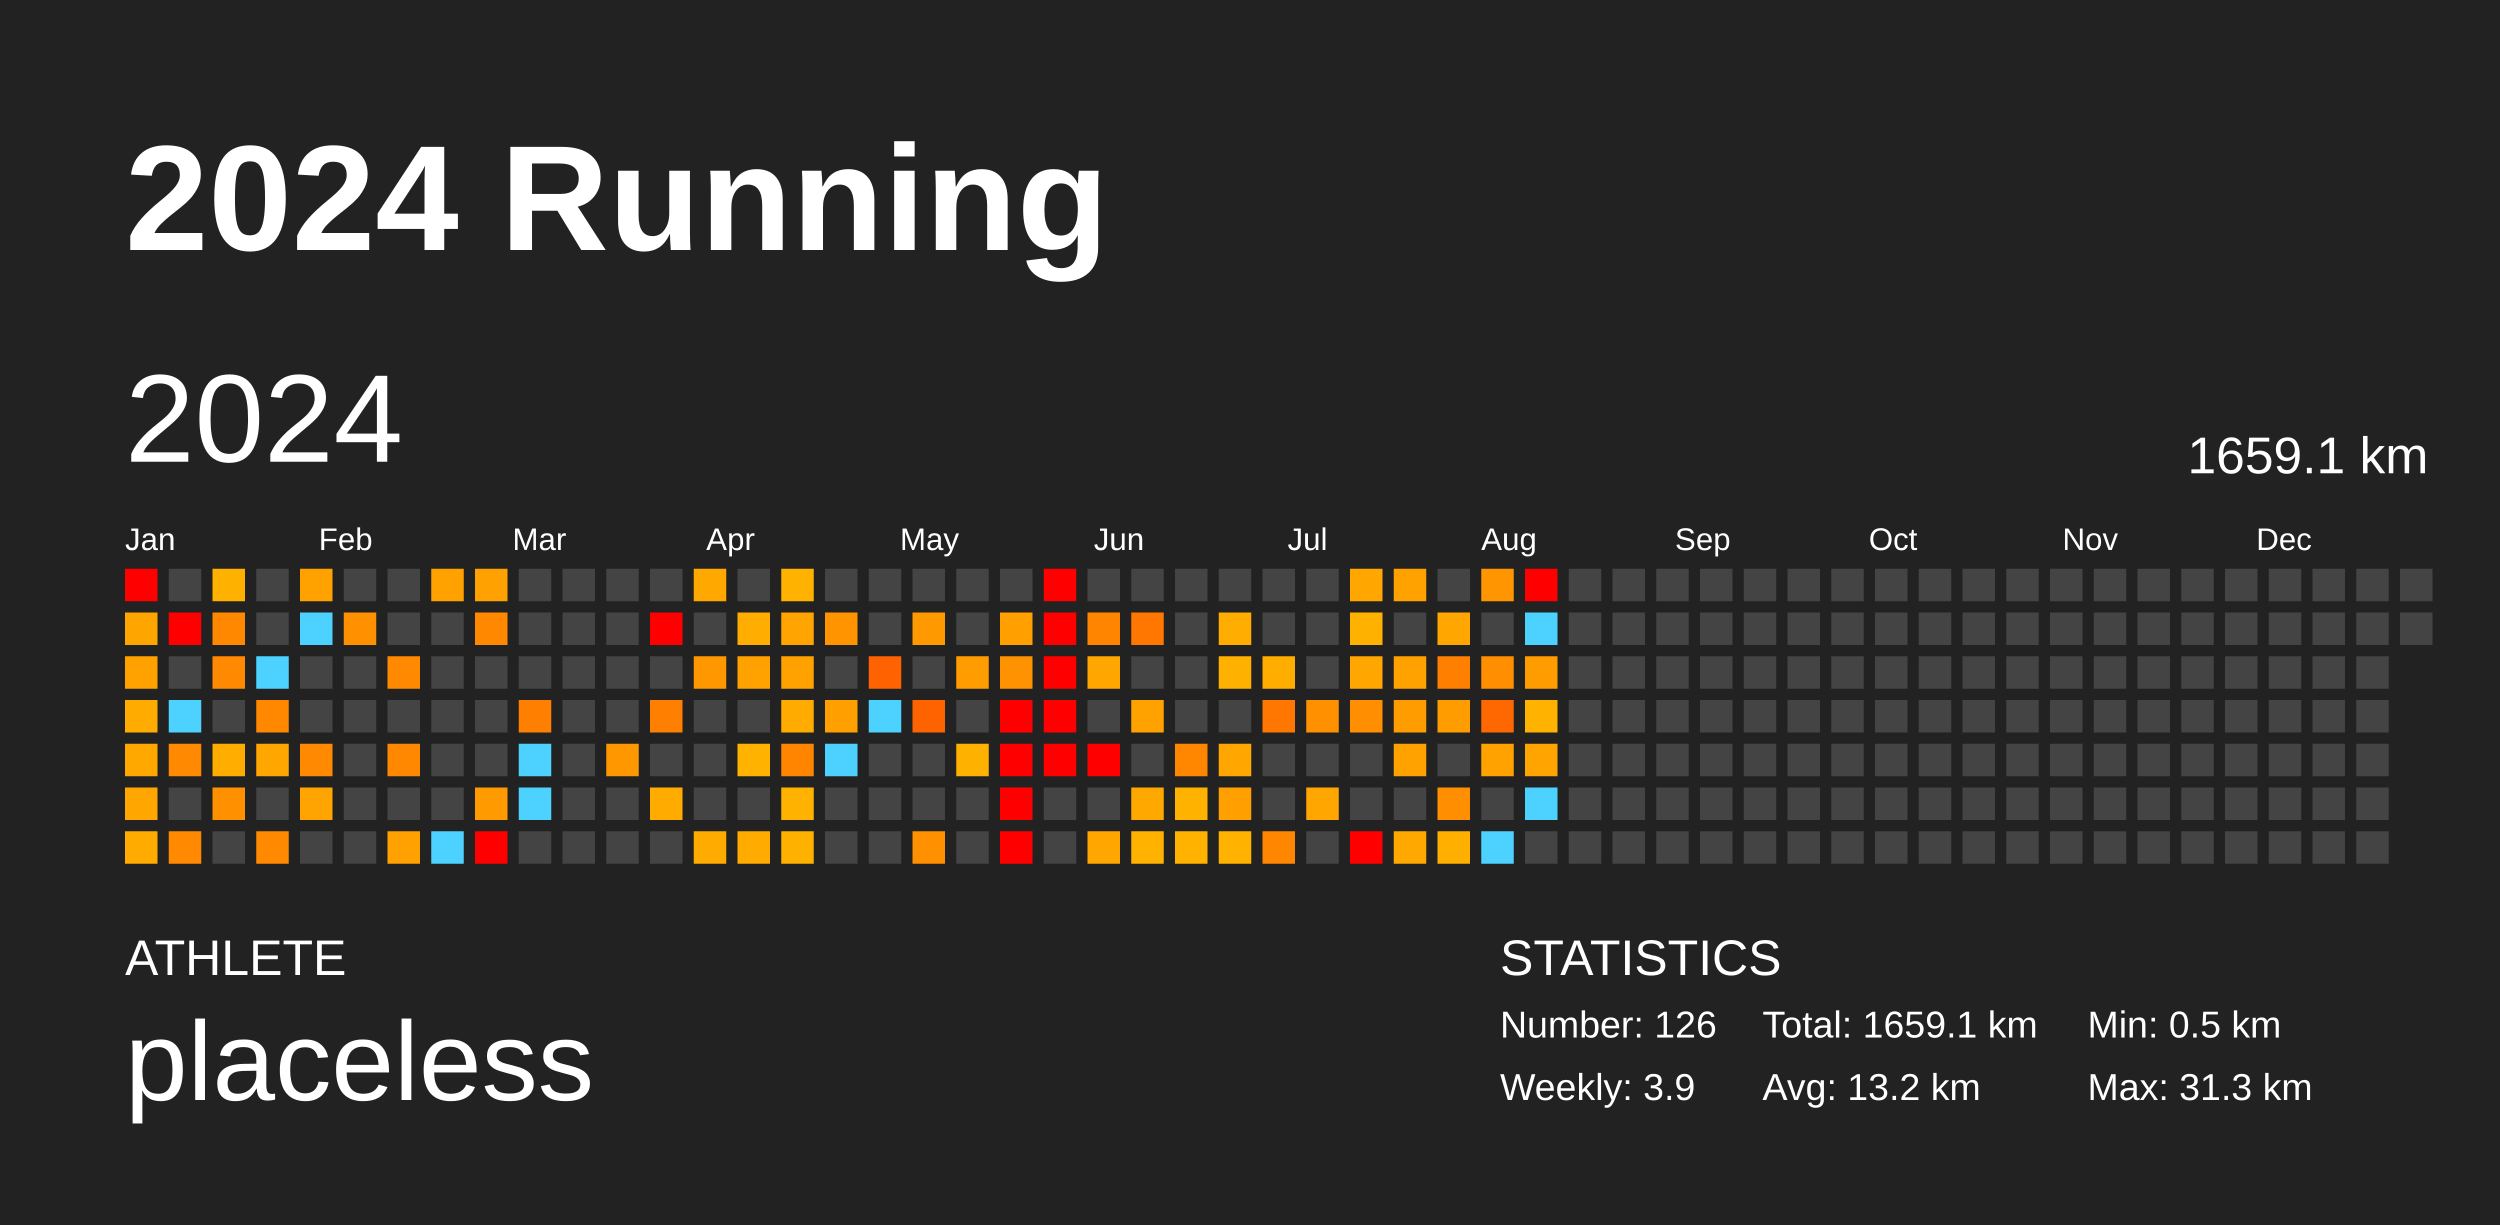
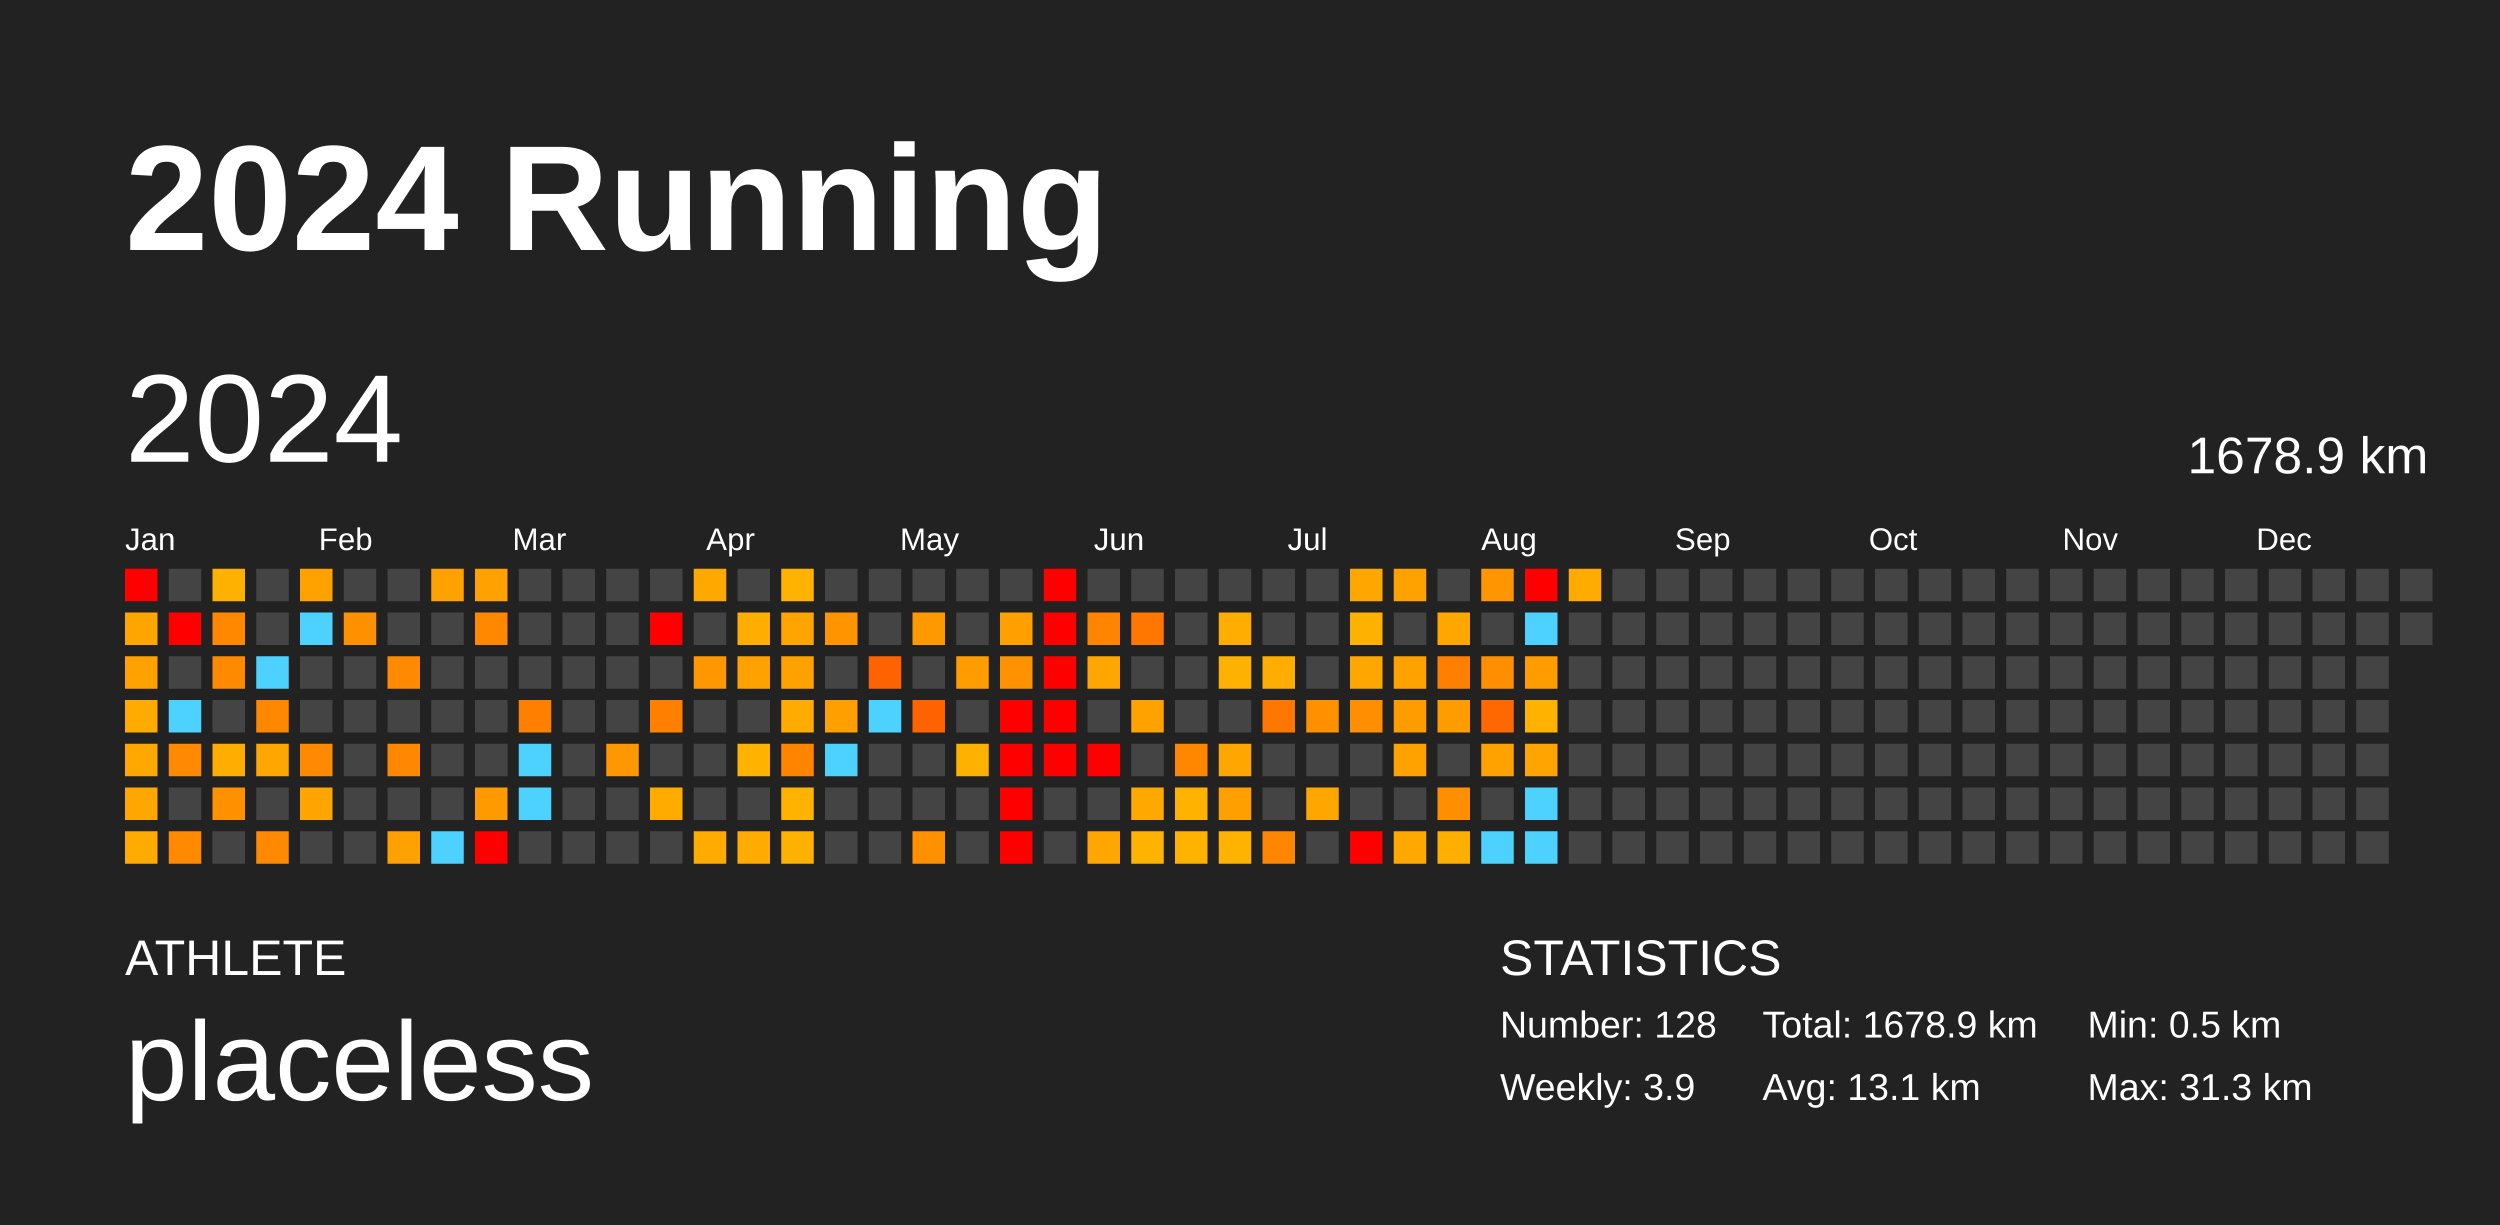
<svg xmlns="http://www.w3.org/2000/svg" baseProfile="full" height="98mm" version="1.1" viewBox="0,0,200,98" width="200mm">
  <defs />
  <rect fill="#222222" height="98" width="200" x="0" y="0" />
  <text fill="#FFFFFF" style="font-size:12px; font-family:Arial; font-weight:bold;" x="10" y="20">2024 Running</text>
  <text fill="#FFFFFF" style="font-size:4px; font-family:Arial" x="10" y="78">ATHLETE</text>
  <text fill="#FFFFFF" style="font-size:9px; font-family:Arial" x="10" y="88">placeless</text>
  <text fill="#FFFFFF" style="font-size:4px; font-family:Arial" x="120" y="78">STATISTICS</text>
-   <text fill="#FFFFFF" style="font-size:3px; font-family:Arial" x="120" y="83">Number: 126</text>
+   <text fill="#FFFFFF" style="font-size:3px; font-family:Arial" x="120" y="83">Number: 128</text>
  <text fill="#FFFFFF" style="font-size:3px; font-family:Arial" x="120" y="88">Weekly: 3.9</text>
-   <text fill="#FFFFFF" style="font-size:3px; font-family:Arial" x="141" y="83">Total: 1659.1 km</text>
-   <text fill="#FFFFFF" style="font-size:3px; font-family:Arial" x="141" y="88">Avg: 13.2 km</text>
+   <text fill="#FFFFFF" style="font-size:3px; font-family:Arial" x="141" y="83">Total: 1678.9 km</text>
+   <text fill="#FFFFFF" style="font-size:3px; font-family:Arial" x="141" y="88">Avg: 13.1 km</text>
  <text fill="#FFFFFF" style="font-size:3px; font-family:Arial" x="167" y="83">Min: 0.5 km</text>
  <text fill="#FFFFFF" style="font-size:3px; font-family:Arial" x="167" y="88">Max: 31.3 km</text>
  <text dominant-baseline="hanging" fill="#FFFFFF" style="font-size:10.0px; font-family:Arial;" x="10" y="30">2024</text>
-   <text dominant-baseline="hanging" fill="#FFFFFF" style="font-size:4.125px; font-family:Arial;" x="175" y="35">1659.1 km</text>
+   <text dominant-baseline="hanging" fill="#FFFFFF" style="font-size:4.125px; font-family:Arial;" x="175" y="35">1678.9 km</text>
  <text fill="#FFFFFF" style="font-size:2.5px; font-family:Arial" x="10.0" y="44">Jan</text>
  <text fill="#FFFFFF" style="font-size:2.5px; font-family:Arial" x="25.5" y="44">Feb</text>
  <text fill="#FFFFFF" style="font-size:2.5px; font-family:Arial" x="41.0" y="44">Mar</text>
  <text fill="#FFFFFF" style="font-size:2.5px; font-family:Arial" x="56.5" y="44">Apr</text>
  <text fill="#FFFFFF" style="font-size:2.5px; font-family:Arial" x="72.0" y="44">May</text>
  <text fill="#FFFFFF" style="font-size:2.5px; font-family:Arial" x="87.5" y="44">Jun</text>
  <text fill="#FFFFFF" style="font-size:2.5px; font-family:Arial" x="103.0" y="44">Jul</text>
  <text fill="#FFFFFF" style="font-size:2.5px; font-family:Arial" x="118.5" y="44">Aug</text>
  <text fill="#FFFFFF" style="font-size:2.5px; font-family:Arial" x="134.0" y="44">Sep</text>
  <text fill="#FFFFFF" style="font-size:2.5px; font-family:Arial" x="149.5" y="44">Oct</text>
  <text fill="#FFFFFF" style="font-size:2.5px; font-family:Arial" x="165.0" y="44">Nov</text>
  <text fill="#FFFFFF" style="font-size:2.5px; font-family:Arial" x="180.5" y="44">Dec</text>
  <rect fill="red" height="2.6" width="2.6" x="10.0" y="45.5" />
  <rect fill="#ffa500" height="2.6" width="2.6" x="10.0" y="49.0" />
  <rect fill="#ffa200" height="2.6" width="2.6" x="10.0" y="52.5" />
  <rect fill="#ffab00" height="2.6" width="2.6" x="10.0" y="56.0" />
  <rect fill="#ffa900" height="2.6" width="2.6" x="10.0" y="59.5" />
  <rect fill="#ffa700" height="2.6" width="2.6" x="10.0" y="63.0" />
  <rect fill="#ffab00" height="2.6" width="2.6" x="10.0" y="66.5" />
  <rect fill="#444444" height="2.6" width="2.6" x="13.5" y="45.5" />
  <rect fill="red" height="2.6" width="2.6" x="13.5" y="49.0" />
  <rect fill="#444444" height="2.6" width="2.6" x="13.5" y="52.5" />
  <rect fill="#4dd2ff" height="2.6" width="2.6" x="13.5" y="56.0" />
  <rect fill="#ff8900" height="2.6" width="2.6" x="13.5" y="59.5" />
  <rect fill="#444444" height="2.6" width="2.6" x="13.5" y="63.0" />
  <rect fill="#ff8900" height="2.6" width="2.6" x="13.5" y="66.5" />
  <rect fill="#ffb100" height="2.6" width="2.6" x="17.0" y="45.5" />
  <rect fill="#ff8800" height="2.6" width="2.6" x="17.0" y="49.0" />
  <rect fill="#ff8900" height="2.6" width="2.6" x="17.0" y="52.5" />
  <rect fill="#444444" height="2.6" width="2.6" x="17.0" y="56.0" />
  <rect fill="#ffae00" height="2.6" width="2.6" x="17.0" y="59.5" />
  <rect fill="#ff9100" height="2.6" width="2.6" x="17.0" y="63.0" />
  <rect fill="#444444" height="2.6" width="2.6" x="17.0" y="66.5" />
  <rect fill="#444444" height="2.6" width="2.6" x="20.5" y="45.5" />
  <rect fill="#444444" height="2.6" width="2.6" x="20.5" y="49.0" />
  <rect fill="#4dd2ff" height="2.6" width="2.6" x="20.5" y="52.5" />
  <rect fill="#ff8800" height="2.6" width="2.6" x="20.5" y="56.0" />
  <rect fill="#ffa600" height="2.6" width="2.6" x="20.5" y="59.5" />
  <rect fill="#444444" height="2.6" width="2.6" x="20.5" y="63.0" />
  <rect fill="#ff8900" height="2.6" width="2.6" x="20.5" y="66.5" />
  <rect fill="#ffa200" height="2.6" width="2.6" x="24.0" y="45.5" />
  <rect fill="#4dd2ff" height="2.6" width="2.6" x="24.0" y="49.0" />
  <rect fill="#444444" height="2.6" width="2.6" x="24.0" y="52.5" />
  <rect fill="#444444" height="2.6" width="2.6" x="24.0" y="56.0" />
  <rect fill="#ff8900" height="2.6" width="2.6" x="24.0" y="59.5" />
  <rect fill="#ffa400" height="2.6" width="2.6" x="24.0" y="63.0" />
  <rect fill="#444444" height="2.6" width="2.6" x="24.0" y="66.5" />
  <rect fill="#444444" height="2.6" width="2.6" x="27.5" y="45.5" />
  <rect fill="#ff9000" height="2.6" width="2.6" x="27.5" y="49.0" />
  <rect fill="#444444" height="2.6" width="2.6" x="27.5" y="52.5" />
  <rect fill="#444444" height="2.6" width="2.6" x="27.5" y="56.0" />
  <rect fill="#444444" height="2.6" width="2.6" x="27.5" y="59.5" />
  <rect fill="#444444" height="2.6" width="2.6" x="27.5" y="63.0" />
  <rect fill="#444444" height="2.6" width="2.6" x="27.5" y="66.5" />
  <rect fill="#444444" height="2.6" width="2.6" x="31.0" y="45.5" />
  <rect fill="#444444" height="2.6" width="2.6" x="31.0" y="49.0" />
  <rect fill="#ff8900" height="2.6" width="2.6" x="31.0" y="52.5" />
  <rect fill="#444444" height="2.6" width="2.6" x="31.0" y="56.0" />
  <rect fill="#ff8800" height="2.6" width="2.6" x="31.0" y="59.5" />
  <rect fill="#444444" height="2.6" width="2.6" x="31.0" y="63.0" />
  <rect fill="#ffa100" height="2.6" width="2.6" x="31.0" y="66.5" />
  <rect fill="#ffa200" height="2.6" width="2.6" x="34.5" y="45.5" />
  <rect fill="#444444" height="2.6" width="2.6" x="34.5" y="49.0" />
  <rect fill="#444444" height="2.6" width="2.6" x="34.5" y="52.5" />
  <rect fill="#444444" height="2.6" width="2.6" x="34.5" y="56.0" />
  <rect fill="#444444" height="2.6" width="2.6" x="34.5" y="59.5" />
  <rect fill="#444444" height="2.6" width="2.6" x="34.5" y="63.0" />
  <rect fill="#4dd2ff" height="2.6" width="2.6" x="34.5" y="66.5" />
  <rect fill="#ffa100" height="2.6" width="2.6" x="38.0" y="45.5" />
  <rect fill="#ff8800" height="2.6" width="2.6" x="38.0" y="49.0" />
  <rect fill="#444444" height="2.6" width="2.6" x="38.0" y="52.5" />
  <rect fill="#444444" height="2.6" width="2.6" x="38.0" y="56.0" />
  <rect fill="#444444" height="2.6" width="2.6" x="38.0" y="59.5" />
  <rect fill="#ff9a00" height="2.6" width="2.6" x="38.0" y="63.0" />
  <rect fill="red" height="2.6" width="2.6" x="38.0" y="66.5" />
  <rect fill="#444444" height="2.6" width="2.6" x="41.5" y="45.5" />
  <rect fill="#444444" height="2.6" width="2.6" x="41.5" y="49.0" />
  <rect fill="#444444" height="2.6" width="2.6" x="41.5" y="52.5" />
  <rect fill="#ff8000" height="2.6" width="2.6" x="41.5" y="56.0" />
  <rect fill="#4dd2ff" height="2.6" width="2.6" x="41.5" y="59.5" />
  <rect fill="#4dd2ff" height="2.6" width="2.6" x="41.5" y="63.0" />
  <rect fill="#444444" height="2.6" width="2.6" x="41.5" y="66.5" />
  <rect fill="#444444" height="2.6" width="2.6" x="45.0" y="45.5" />
  <rect fill="#444444" height="2.6" width="2.6" x="45.0" y="49.0" />
  <rect fill="#444444" height="2.6" width="2.6" x="45.0" y="52.5" />
  <rect fill="#444444" height="2.6" width="2.6" x="45.0" y="56.0" />
  <rect fill="#444444" height="2.6" width="2.6" x="45.0" y="59.5" />
  <rect fill="#444444" height="2.6" width="2.6" x="45.0" y="63.0" />
  <rect fill="#444444" height="2.6" width="2.6" x="45.0" y="66.5" />
  <rect fill="#444444" height="2.6" width="2.6" x="48.5" y="45.5" />
  <rect fill="#444444" height="2.6" width="2.6" x="48.5" y="49.0" />
  <rect fill="#444444" height="2.6" width="2.6" x="48.5" y="52.5" />
  <rect fill="#444444" height="2.6" width="2.6" x="48.5" y="56.0" />
  <rect fill="#ff9800" height="2.6" width="2.6" x="48.5" y="59.5" />
  <rect fill="#444444" height="2.6" width="2.6" x="48.5" y="63.0" />
  <rect fill="#444444" height="2.6" width="2.6" x="48.5" y="66.5" />
  <rect fill="#444444" height="2.6" width="2.6" x="52.0" y="45.5" />
  <rect fill="red" height="2.6" width="2.6" x="52.0" y="49.0" />
  <rect fill="#444444" height="2.6" width="2.6" x="52.0" y="52.5" />
  <rect fill="#ff8000" height="2.6" width="2.6" x="52.0" y="56.0" />
  <rect fill="#444444" height="2.6" width="2.6" x="52.0" y="59.5" />
  <rect fill="#ffab00" height="2.6" width="2.6" x="52.0" y="63.0" />
  <rect fill="#444444" height="2.6" width="2.6" x="52.0" y="66.5" />
  <rect fill="#ffa800" height="2.6" width="2.6" x="55.5" y="45.5" />
  <rect fill="#444444" height="2.6" width="2.6" x="55.5" y="49.0" />
  <rect fill="#ff9800" height="2.6" width="2.6" x="55.5" y="52.5" />
  <rect fill="#444444" height="2.6" width="2.6" x="55.5" y="56.0" />
  <rect fill="#444444" height="2.6" width="2.6" x="55.5" y="59.5" />
  <rect fill="#444444" height="2.6" width="2.6" x="55.5" y="63.0" />
  <rect fill="#ffab00" height="2.6" width="2.6" x="55.5" y="66.5" />
  <rect fill="#444444" height="2.6" width="2.6" x="59.0" y="45.5" />
  <rect fill="#ffad00" height="2.6" width="2.6" x="59.0" y="49.0" />
  <rect fill="#ffa200" height="2.6" width="2.6" x="59.0" y="52.5" />
  <rect fill="#444444" height="2.6" width="2.6" x="59.0" y="56.0" />
  <rect fill="#ffb300" height="2.6" width="2.6" x="59.0" y="59.5" />
  <rect fill="#444444" height="2.6" width="2.6" x="59.0" y="63.0" />
  <rect fill="#ffab00" height="2.6" width="2.6" x="59.0" y="66.5" />
  <rect fill="#ffb300" height="2.6" width="2.6" x="62.5" y="45.5" />
  <rect fill="#ffa400" height="2.6" width="2.6" x="62.5" y="49.0" />
  <rect fill="#ffa200" height="2.6" width="2.6" x="62.5" y="52.5" />
  <rect fill="#ffab00" height="2.6" width="2.6" x="62.5" y="56.0" />
  <rect fill="#ff8500" height="2.6" width="2.6" x="62.5" y="59.5" />
  <rect fill="#ffb300" height="2.6" width="2.6" x="62.5" y="63.0" />
  <rect fill="#ffb100" height="2.6" width="2.6" x="62.5" y="66.5" />
  <rect fill="#444444" height="2.6" width="2.6" x="66.0" y="45.5" />
  <rect fill="#ff9400" height="2.6" width="2.6" x="66.0" y="49.0" />
  <rect fill="#444444" height="2.6" width="2.6" x="66.0" y="52.5" />
  <rect fill="#ffa000" height="2.6" width="2.6" x="66.0" y="56.0" />
  <rect fill="#4dd2ff" height="2.6" width="2.6" x="66.0" y="59.5" />
  <rect fill="#444444" height="2.6" width="2.6" x="66.0" y="63.0" />
  <rect fill="#444444" height="2.6" width="2.6" x="66.0" y="66.5" />
  <rect fill="#444444" height="2.6" width="2.6" x="69.5" y="45.5" />
  <rect fill="#444444" height="2.6" width="2.6" x="69.5" y="49.0" />
  <rect fill="#ff6200" height="2.6" width="2.6" x="69.5" y="52.5" />
  <rect fill="#4dd2ff" height="2.6" width="2.6" x="69.5" y="56.0" />
  <rect fill="#444444" height="2.6" width="2.6" x="69.5" y="59.5" />
  <rect fill="#444444" height="2.6" width="2.6" x="69.5" y="63.0" />
  <rect fill="#444444" height="2.6" width="2.6" x="69.5" y="66.5" />
  <rect fill="#444444" height="2.6" width="2.6" x="73.0" y="45.5" />
  <rect fill="#ff9900" height="2.6" width="2.6" x="73.0" y="49.0" />
  <rect fill="#444444" height="2.6" width="2.6" x="73.0" y="52.5" />
  <rect fill="#ff6300" height="2.6" width="2.6" x="73.0" y="56.0" />
  <rect fill="#444444" height="2.6" width="2.6" x="73.0" y="59.5" />
  <rect fill="#444444" height="2.6" width="2.6" x="73.0" y="63.0" />
  <rect fill="#ff9100" height="2.6" width="2.6" x="73.0" y="66.5" />
  <rect fill="#444444" height="2.6" width="2.6" x="76.5" y="45.5" />
  <rect fill="#444444" height="2.6" width="2.6" x="76.5" y="49.0" />
  <rect fill="#ff9d00" height="2.6" width="2.6" x="76.5" y="52.5" />
  <rect fill="#444444" height="2.6" width="2.6" x="76.5" y="56.0" />
  <rect fill="#ffb100" height="2.6" width="2.6" x="76.5" y="59.5" />
  <rect fill="#444444" height="2.6" width="2.6" x="76.5" y="63.0" />
  <rect fill="#444444" height="2.6" width="2.6" x="76.5" y="66.5" />
  <rect fill="#444444" height="2.6" width="2.6" x="80.0" y="45.5" />
  <rect fill="#ffa000" height="2.6" width="2.6" x="80.0" y="49.0" />
  <rect fill="#ff9200" height="2.6" width="2.6" x="80.0" y="52.5" />
  <rect fill="red" height="2.6" width="2.6" x="80.0" y="56.0" />
  <rect fill="red" height="2.6" width="2.6" x="80.0" y="59.5" />
  <rect fill="red" height="2.6" width="2.6" x="80.0" y="63.0" />
  <rect fill="red" height="2.6" width="2.6" x="80.0" y="66.5" />
  <rect fill="red" height="2.6" width="2.6" x="83.5" y="45.5" />
  <rect fill="red" height="2.6" width="2.6" x="83.5" y="49.0" />
  <rect fill="red" height="2.6" width="2.6" x="83.5" y="52.5" />
  <rect fill="red" height="2.6" width="2.6" x="83.5" y="56.0" />
  <rect fill="red" height="2.6" width="2.6" x="83.5" y="59.5" />
  <rect fill="#444444" height="2.6" width="2.6" x="83.5" y="63.0" />
  <rect fill="#444444" height="2.6" width="2.6" x="83.5" y="66.5" />
  <rect fill="#444444" height="2.6" width="2.6" x="87.0" y="45.5" />
  <rect fill="#ff8500" height="2.6" width="2.6" x="87.0" y="49.0" />
  <rect fill="#ffa600" height="2.6" width="2.6" x="87.0" y="52.5" />
  <rect fill="#444444" height="2.6" width="2.6" x="87.0" y="56.0" />
  <rect fill="red" height="2.6" width="2.6" x="87.0" y="59.5" />
  <rect fill="#444444" height="2.6" width="2.6" x="87.0" y="63.0" />
  <rect fill="#ffa600" height="2.6" width="2.6" x="87.0" y="66.5" />
  <rect fill="#444444" height="2.6" width="2.6" x="90.5" y="45.5" />
  <rect fill="#ff7600" height="2.6" width="2.6" x="90.5" y="49.0" />
  <rect fill="#444444" height="2.6" width="2.6" x="90.5" y="52.5" />
  <rect fill="#ffa200" height="2.6" width="2.6" x="90.5" y="56.0" />
  <rect fill="#444444" height="2.6" width="2.6" x="90.5" y="59.5" />
  <rect fill="#ffa900" height="2.6" width="2.6" x="90.5" y="63.0" />
  <rect fill="#ffb200" height="2.6" width="2.6" x="90.5" y="66.5" />
  <rect fill="#444444" height="2.6" width="2.6" x="94.0" y="45.5" />
  <rect fill="#444444" height="2.6" width="2.6" x="94.0" y="49.0" />
  <rect fill="#444444" height="2.6" width="2.6" x="94.0" y="52.5" />
  <rect fill="#444444" height="2.6" width="2.6" x="94.0" y="56.0" />
  <rect fill="#ff8700" height="2.6" width="2.6" x="94.0" y="59.5" />
  <rect fill="#ffb200" height="2.6" width="2.6" x="94.0" y="63.0" />
  <rect fill="#ffb200" height="2.6" width="2.6" x="94.0" y="66.5" />
  <rect fill="#444444" height="2.6" width="2.6" x="97.5" y="45.5" />
  <rect fill="#ffad00" height="2.6" width="2.6" x="97.5" y="49.0" />
  <rect fill="#ffb100" height="2.6" width="2.6" x="97.5" y="52.5" />
  <rect fill="#444444" height="2.6" width="2.6" x="97.5" y="56.0" />
  <rect fill="#ffa700" height="2.6" width="2.6" x="97.5" y="59.5" />
  <rect fill="#ffa000" height="2.6" width="2.6" x="97.5" y="63.0" />
  <rect fill="#ffb200" height="2.6" width="2.6" x="97.5" y="66.5" />
  <rect fill="#444444" height="2.6" width="2.6" x="101.0" y="45.5" />
  <rect fill="#444444" height="2.6" width="2.6" x="101.0" y="49.0" />
  <rect fill="#ffae00" height="2.6" width="2.6" x="101.0" y="52.5" />
  <rect fill="#ff7600" height="2.6" width="2.6" x="101.0" y="56.0" />
  <rect fill="#444444" height="2.6" width="2.6" x="101.0" y="59.5" />
  <rect fill="#444444" height="2.6" width="2.6" x="101.0" y="63.0" />
  <rect fill="#ff8600" height="2.6" width="2.6" x="101.0" y="66.5" />
  <rect fill="#444444" height="2.6" width="2.6" x="104.5" y="45.5" />
  <rect fill="#444444" height="2.6" width="2.6" x="104.5" y="49.0" />
  <rect fill="#444444" height="2.6" width="2.6" x="104.5" y="52.5" />
  <rect fill="#ff9100" height="2.6" width="2.6" x="104.5" y="56.0" />
  <rect fill="#444444" height="2.6" width="2.6" x="104.5" y="59.5" />
  <rect fill="#ffa700" height="2.6" width="2.6" x="104.5" y="63.0" />
  <rect fill="#444444" height="2.6" width="2.6" x="104.5" y="66.5" />
  <rect fill="#ffa700" height="2.6" width="2.6" x="108.0" y="45.5" />
  <rect fill="#ffb100" height="2.6" width="2.6" x="108.0" y="49.0" />
  <rect fill="#ffa700" height="2.6" width="2.6" x="108.0" y="52.5" />
  <rect fill="#ff8f00" height="2.6" width="2.6" x="108.0" y="56.0" />
  <rect fill="#444444" height="2.6" width="2.6" x="108.0" y="59.5" />
  <rect fill="#444444" height="2.6" width="2.6" x="108.0" y="63.0" />
  <rect fill="red" height="2.6" width="2.6" x="108.0" y="66.5" />
  <rect fill="#ffa200" height="2.6" width="2.6" x="111.5" y="45.5" />
  <rect fill="#444444" height="2.6" width="2.6" x="111.5" y="49.0" />
  <rect fill="#ffa200" height="2.6" width="2.6" x="111.5" y="52.5" />
  <rect fill="#ff9c00" height="2.6" width="2.6" x="111.5" y="56.0" />
  <rect fill="#ffa200" height="2.6" width="2.6" x="111.5" y="59.5" />
  <rect fill="#444444" height="2.6" width="2.6" x="111.5" y="63.0" />
  <rect fill="#ffa900" height="2.6" width="2.6" x="111.5" y="66.5" />
  <rect fill="#444444" height="2.6" width="2.6" x="115.0" y="45.5" />
  <rect fill="#ffa700" height="2.6" width="2.6" x="115.0" y="49.0" />
  <rect fill="#ff8000" height="2.6" width="2.6" x="115.0" y="52.5" />
  <rect fill="#ff9c00" height="2.6" width="2.6" x="115.0" y="56.0" />
  <rect fill="#444444" height="2.6" width="2.6" x="115.0" y="59.5" />
  <rect fill="#ff8f00" height="2.6" width="2.6" x="115.0" y="63.0" />
  <rect fill="#ffaf00" height="2.6" width="2.6" x="115.0" y="66.5" />
  <rect fill="#ff9500" height="2.6" width="2.6" x="118.5" y="45.5" />
  <rect fill="#444444" height="2.6" width="2.6" x="118.5" y="49.0" />
  <rect fill="#ff8e00" height="2.6" width="2.6" x="118.5" y="52.5" />
  <rect fill="#ff6800" height="2.6" width="2.6" x="118.5" y="56.0" />
  <rect fill="#ffa200" height="2.6" width="2.6" x="118.5" y="59.5" />
  <rect fill="#444444" height="2.6" width="2.6" x="118.5" y="63.0" />
  <rect fill="#4dd2ff" height="2.6" width="2.6" x="118.5" y="66.5" />
  <rect fill="red" height="2.6" width="2.6" x="122.0" y="45.5" />
  <rect fill="#4dd2ff" height="2.6" width="2.6" x="122.0" y="49.0" />
  <rect fill="#ff9c00" height="2.6" width="2.6" x="122.0" y="52.5" />
  <rect fill="#ffb300" height="2.6" width="2.6" x="122.0" y="56.0" />
  <rect fill="#ffa400" height="2.6" width="2.6" x="122.0" y="59.5" />
  <rect fill="#4dd2ff" height="2.6" width="2.6" x="122.0" y="63.0" />
-   <rect fill="#444444" height="2.6" width="2.6" x="122.0" y="66.5" />
-   <rect fill="#444444" height="2.6" width="2.6" x="125.5" y="45.5" />
+   <rect fill="#4dd2ff" height="2.6" width="2.6" x="122.0" y="66.5" />
+   <rect fill="#ffab00" height="2.6" width="2.6" x="125.5" y="45.5" />
  <rect fill="#444444" height="2.6" width="2.6" x="125.5" y="49.0" />
  <rect fill="#444444" height="2.6" width="2.6" x="125.5" y="52.5" />
  <rect fill="#444444" height="2.6" width="2.6" x="125.5" y="56.0" />
  <rect fill="#444444" height="2.6" width="2.6" x="125.5" y="59.5" />
  <rect fill="#444444" height="2.6" width="2.6" x="125.5" y="63.0" />
  <rect fill="#444444" height="2.6" width="2.6" x="125.5" y="66.5" />
  <rect fill="#444444" height="2.6" width="2.6" x="129.0" y="45.5" />
  <rect fill="#444444" height="2.6" width="2.6" x="129.0" y="49.0" />
  <rect fill="#444444" height="2.6" width="2.6" x="129.0" y="52.5" />
  <rect fill="#444444" height="2.6" width="2.6" x="129.0" y="56.0" />
  <rect fill="#444444" height="2.6" width="2.6" x="129.0" y="59.5" />
  <rect fill="#444444" height="2.6" width="2.6" x="129.0" y="63.0" />
  <rect fill="#444444" height="2.6" width="2.6" x="129.0" y="66.5" />
  <rect fill="#444444" height="2.6" width="2.6" x="132.5" y="45.5" />
  <rect fill="#444444" height="2.6" width="2.6" x="132.5" y="49.0" />
  <rect fill="#444444" height="2.6" width="2.6" x="132.5" y="52.5" />
  <rect fill="#444444" height="2.6" width="2.6" x="132.5" y="56.0" />
  <rect fill="#444444" height="2.6" width="2.6" x="132.5" y="59.5" />
  <rect fill="#444444" height="2.6" width="2.6" x="132.5" y="63.0" />
  <rect fill="#444444" height="2.6" width="2.6" x="132.5" y="66.5" />
  <rect fill="#444444" height="2.6" width="2.6" x="136.0" y="45.5" />
  <rect fill="#444444" height="2.6" width="2.6" x="136.0" y="49.0" />
  <rect fill="#444444" height="2.6" width="2.6" x="136.0" y="52.5" />
  <rect fill="#444444" height="2.6" width="2.6" x="136.0" y="56.0" />
  <rect fill="#444444" height="2.6" width="2.6" x="136.0" y="59.5" />
  <rect fill="#444444" height="2.6" width="2.6" x="136.0" y="63.0" />
  <rect fill="#444444" height="2.6" width="2.6" x="136.0" y="66.5" />
  <rect fill="#444444" height="2.6" width="2.6" x="139.5" y="45.5" />
  <rect fill="#444444" height="2.6" width="2.6" x="139.5" y="49.0" />
  <rect fill="#444444" height="2.6" width="2.6" x="139.5" y="52.5" />
  <rect fill="#444444" height="2.6" width="2.6" x="139.5" y="56.0" />
  <rect fill="#444444" height="2.6" width="2.6" x="139.5" y="59.5" />
  <rect fill="#444444" height="2.6" width="2.6" x="139.5" y="63.0" />
  <rect fill="#444444" height="2.6" width="2.6" x="139.5" y="66.5" />
  <rect fill="#444444" height="2.6" width="2.6" x="143.0" y="45.5" />
  <rect fill="#444444" height="2.6" width="2.6" x="143.0" y="49.0" />
  <rect fill="#444444" height="2.6" width="2.6" x="143.0" y="52.5" />
  <rect fill="#444444" height="2.6" width="2.6" x="143.0" y="56.0" />
  <rect fill="#444444" height="2.6" width="2.6" x="143.0" y="59.5" />
  <rect fill="#444444" height="2.6" width="2.6" x="143.0" y="63.0" />
  <rect fill="#444444" height="2.6" width="2.6" x="143.0" y="66.5" />
  <rect fill="#444444" height="2.6" width="2.6" x="146.5" y="45.5" />
  <rect fill="#444444" height="2.6" width="2.6" x="146.5" y="49.0" />
  <rect fill="#444444" height="2.6" width="2.6" x="146.5" y="52.5" />
  <rect fill="#444444" height="2.6" width="2.6" x="146.5" y="56.0" />
  <rect fill="#444444" height="2.6" width="2.6" x="146.5" y="59.5" />
  <rect fill="#444444" height="2.6" width="2.6" x="146.5" y="63.0" />
  <rect fill="#444444" height="2.6" width="2.6" x="146.5" y="66.5" />
  <rect fill="#444444" height="2.6" width="2.6" x="150.0" y="45.5" />
  <rect fill="#444444" height="2.6" width="2.6" x="150.0" y="49.0" />
  <rect fill="#444444" height="2.6" width="2.6" x="150.0" y="52.5" />
  <rect fill="#444444" height="2.6" width="2.6" x="150.0" y="56.0" />
  <rect fill="#444444" height="2.6" width="2.6" x="150.0" y="59.5" />
  <rect fill="#444444" height="2.6" width="2.6" x="150.0" y="63.0" />
  <rect fill="#444444" height="2.6" width="2.6" x="150.0" y="66.5" />
  <rect fill="#444444" height="2.6" width="2.6" x="153.5" y="45.5" />
  <rect fill="#444444" height="2.6" width="2.6" x="153.5" y="49.0" />
  <rect fill="#444444" height="2.6" width="2.6" x="153.5" y="52.5" />
  <rect fill="#444444" height="2.6" width="2.6" x="153.5" y="56.0" />
  <rect fill="#444444" height="2.6" width="2.6" x="153.5" y="59.5" />
  <rect fill="#444444" height="2.6" width="2.6" x="153.5" y="63.0" />
  <rect fill="#444444" height="2.6" width="2.6" x="153.5" y="66.5" />
  <rect fill="#444444" height="2.6" width="2.6" x="157.0" y="45.5" />
  <rect fill="#444444" height="2.6" width="2.6" x="157.0" y="49.0" />
  <rect fill="#444444" height="2.6" width="2.6" x="157.0" y="52.5" />
  <rect fill="#444444" height="2.6" width="2.6" x="157.0" y="56.0" />
  <rect fill="#444444" height="2.6" width="2.6" x="157.0" y="59.5" />
  <rect fill="#444444" height="2.6" width="2.6" x="157.0" y="63.0" />
  <rect fill="#444444" height="2.6" width="2.6" x="157.0" y="66.5" />
  <rect fill="#444444" height="2.6" width="2.6" x="160.5" y="45.5" />
  <rect fill="#444444" height="2.6" width="2.6" x="160.5" y="49.0" />
  <rect fill="#444444" height="2.6" width="2.6" x="160.5" y="52.5" />
  <rect fill="#444444" height="2.6" width="2.6" x="160.5" y="56.0" />
  <rect fill="#444444" height="2.6" width="2.6" x="160.5" y="59.5" />
  <rect fill="#444444" height="2.6" width="2.6" x="160.5" y="63.0" />
  <rect fill="#444444" height="2.6" width="2.6" x="160.5" y="66.5" />
  <rect fill="#444444" height="2.6" width="2.6" x="164.0" y="45.5" />
  <rect fill="#444444" height="2.6" width="2.6" x="164.0" y="49.0" />
  <rect fill="#444444" height="2.6" width="2.6" x="164.0" y="52.5" />
  <rect fill="#444444" height="2.6" width="2.6" x="164.0" y="56.0" />
  <rect fill="#444444" height="2.6" width="2.6" x="164.0" y="59.5" />
  <rect fill="#444444" height="2.6" width="2.6" x="164.0" y="63.0" />
  <rect fill="#444444" height="2.6" width="2.6" x="164.0" y="66.5" />
  <rect fill="#444444" height="2.6" width="2.6" x="167.5" y="45.5" />
  <rect fill="#444444" height="2.6" width="2.6" x="167.5" y="49.0" />
  <rect fill="#444444" height="2.6" width="2.6" x="167.5" y="52.5" />
  <rect fill="#444444" height="2.6" width="2.6" x="167.5" y="56.0" />
  <rect fill="#444444" height="2.6" width="2.6" x="167.5" y="59.5" />
  <rect fill="#444444" height="2.6" width="2.6" x="167.5" y="63.0" />
  <rect fill="#444444" height="2.6" width="2.6" x="167.5" y="66.5" />
  <rect fill="#444444" height="2.6" width="2.6" x="171.0" y="45.5" />
  <rect fill="#444444" height="2.6" width="2.6" x="171.0" y="49.0" />
  <rect fill="#444444" height="2.6" width="2.6" x="171.0" y="52.5" />
  <rect fill="#444444" height="2.6" width="2.6" x="171.0" y="56.0" />
  <rect fill="#444444" height="2.6" width="2.6" x="171.0" y="59.5" />
  <rect fill="#444444" height="2.6" width="2.6" x="171.0" y="63.0" />
  <rect fill="#444444" height="2.6" width="2.6" x="171.0" y="66.5" />
  <rect fill="#444444" height="2.6" width="2.6" x="174.5" y="45.5" />
  <rect fill="#444444" height="2.6" width="2.6" x="174.5" y="49.0" />
  <rect fill="#444444" height="2.6" width="2.6" x="174.5" y="52.5" />
  <rect fill="#444444" height="2.6" width="2.6" x="174.5" y="56.0" />
  <rect fill="#444444" height="2.6" width="2.6" x="174.5" y="59.5" />
  <rect fill="#444444" height="2.6" width="2.6" x="174.5" y="63.0" />
  <rect fill="#444444" height="2.6" width="2.6" x="174.5" y="66.5" />
  <rect fill="#444444" height="2.6" width="2.6" x="178.0" y="45.5" />
  <rect fill="#444444" height="2.6" width="2.6" x="178.0" y="49.0" />
  <rect fill="#444444" height="2.6" width="2.6" x="178.0" y="52.5" />
  <rect fill="#444444" height="2.6" width="2.6" x="178.0" y="56.0" />
  <rect fill="#444444" height="2.6" width="2.6" x="178.0" y="59.5" />
  <rect fill="#444444" height="2.6" width="2.6" x="178.0" y="63.0" />
  <rect fill="#444444" height="2.6" width="2.6" x="178.0" y="66.5" />
  <rect fill="#444444" height="2.6" width="2.6" x="181.5" y="45.5" />
  <rect fill="#444444" height="2.6" width="2.6" x="181.5" y="49.0" />
  <rect fill="#444444" height="2.6" width="2.6" x="181.5" y="52.5" />
  <rect fill="#444444" height="2.6" width="2.6" x="181.5" y="56.0" />
  <rect fill="#444444" height="2.6" width="2.6" x="181.5" y="59.5" />
  <rect fill="#444444" height="2.6" width="2.6" x="181.5" y="63.0" />
  <rect fill="#444444" height="2.6" width="2.6" x="181.5" y="66.5" />
  <rect fill="#444444" height="2.6" width="2.6" x="185.0" y="45.5" />
  <rect fill="#444444" height="2.6" width="2.6" x="185.0" y="49.0" />
  <rect fill="#444444" height="2.6" width="2.6" x="185.0" y="52.5" />
  <rect fill="#444444" height="2.6" width="2.6" x="185.0" y="56.0" />
  <rect fill="#444444" height="2.6" width="2.6" x="185.0" y="59.5" />
  <rect fill="#444444" height="2.6" width="2.6" x="185.0" y="63.0" />
  <rect fill="#444444" height="2.6" width="2.6" x="185.0" y="66.5" />
  <rect fill="#444444" height="2.6" width="2.6" x="188.5" y="45.5" />
  <rect fill="#444444" height="2.6" width="2.6" x="188.5" y="49.0" />
  <rect fill="#444444" height="2.6" width="2.6" x="188.5" y="52.5" />
  <rect fill="#444444" height="2.6" width="2.6" x="188.5" y="56.0" />
  <rect fill="#444444" height="2.6" width="2.6" x="188.5" y="59.5" />
  <rect fill="#444444" height="2.6" width="2.6" x="188.5" y="63.0" />
  <rect fill="#444444" height="2.6" width="2.6" x="188.5" y="66.5" />
  <rect fill="#444444" height="2.6" width="2.6" x="192.0" y="45.5" />
  <rect fill="#444444" height="2.6" width="2.6" x="192.0" y="49.0" />
</svg>
